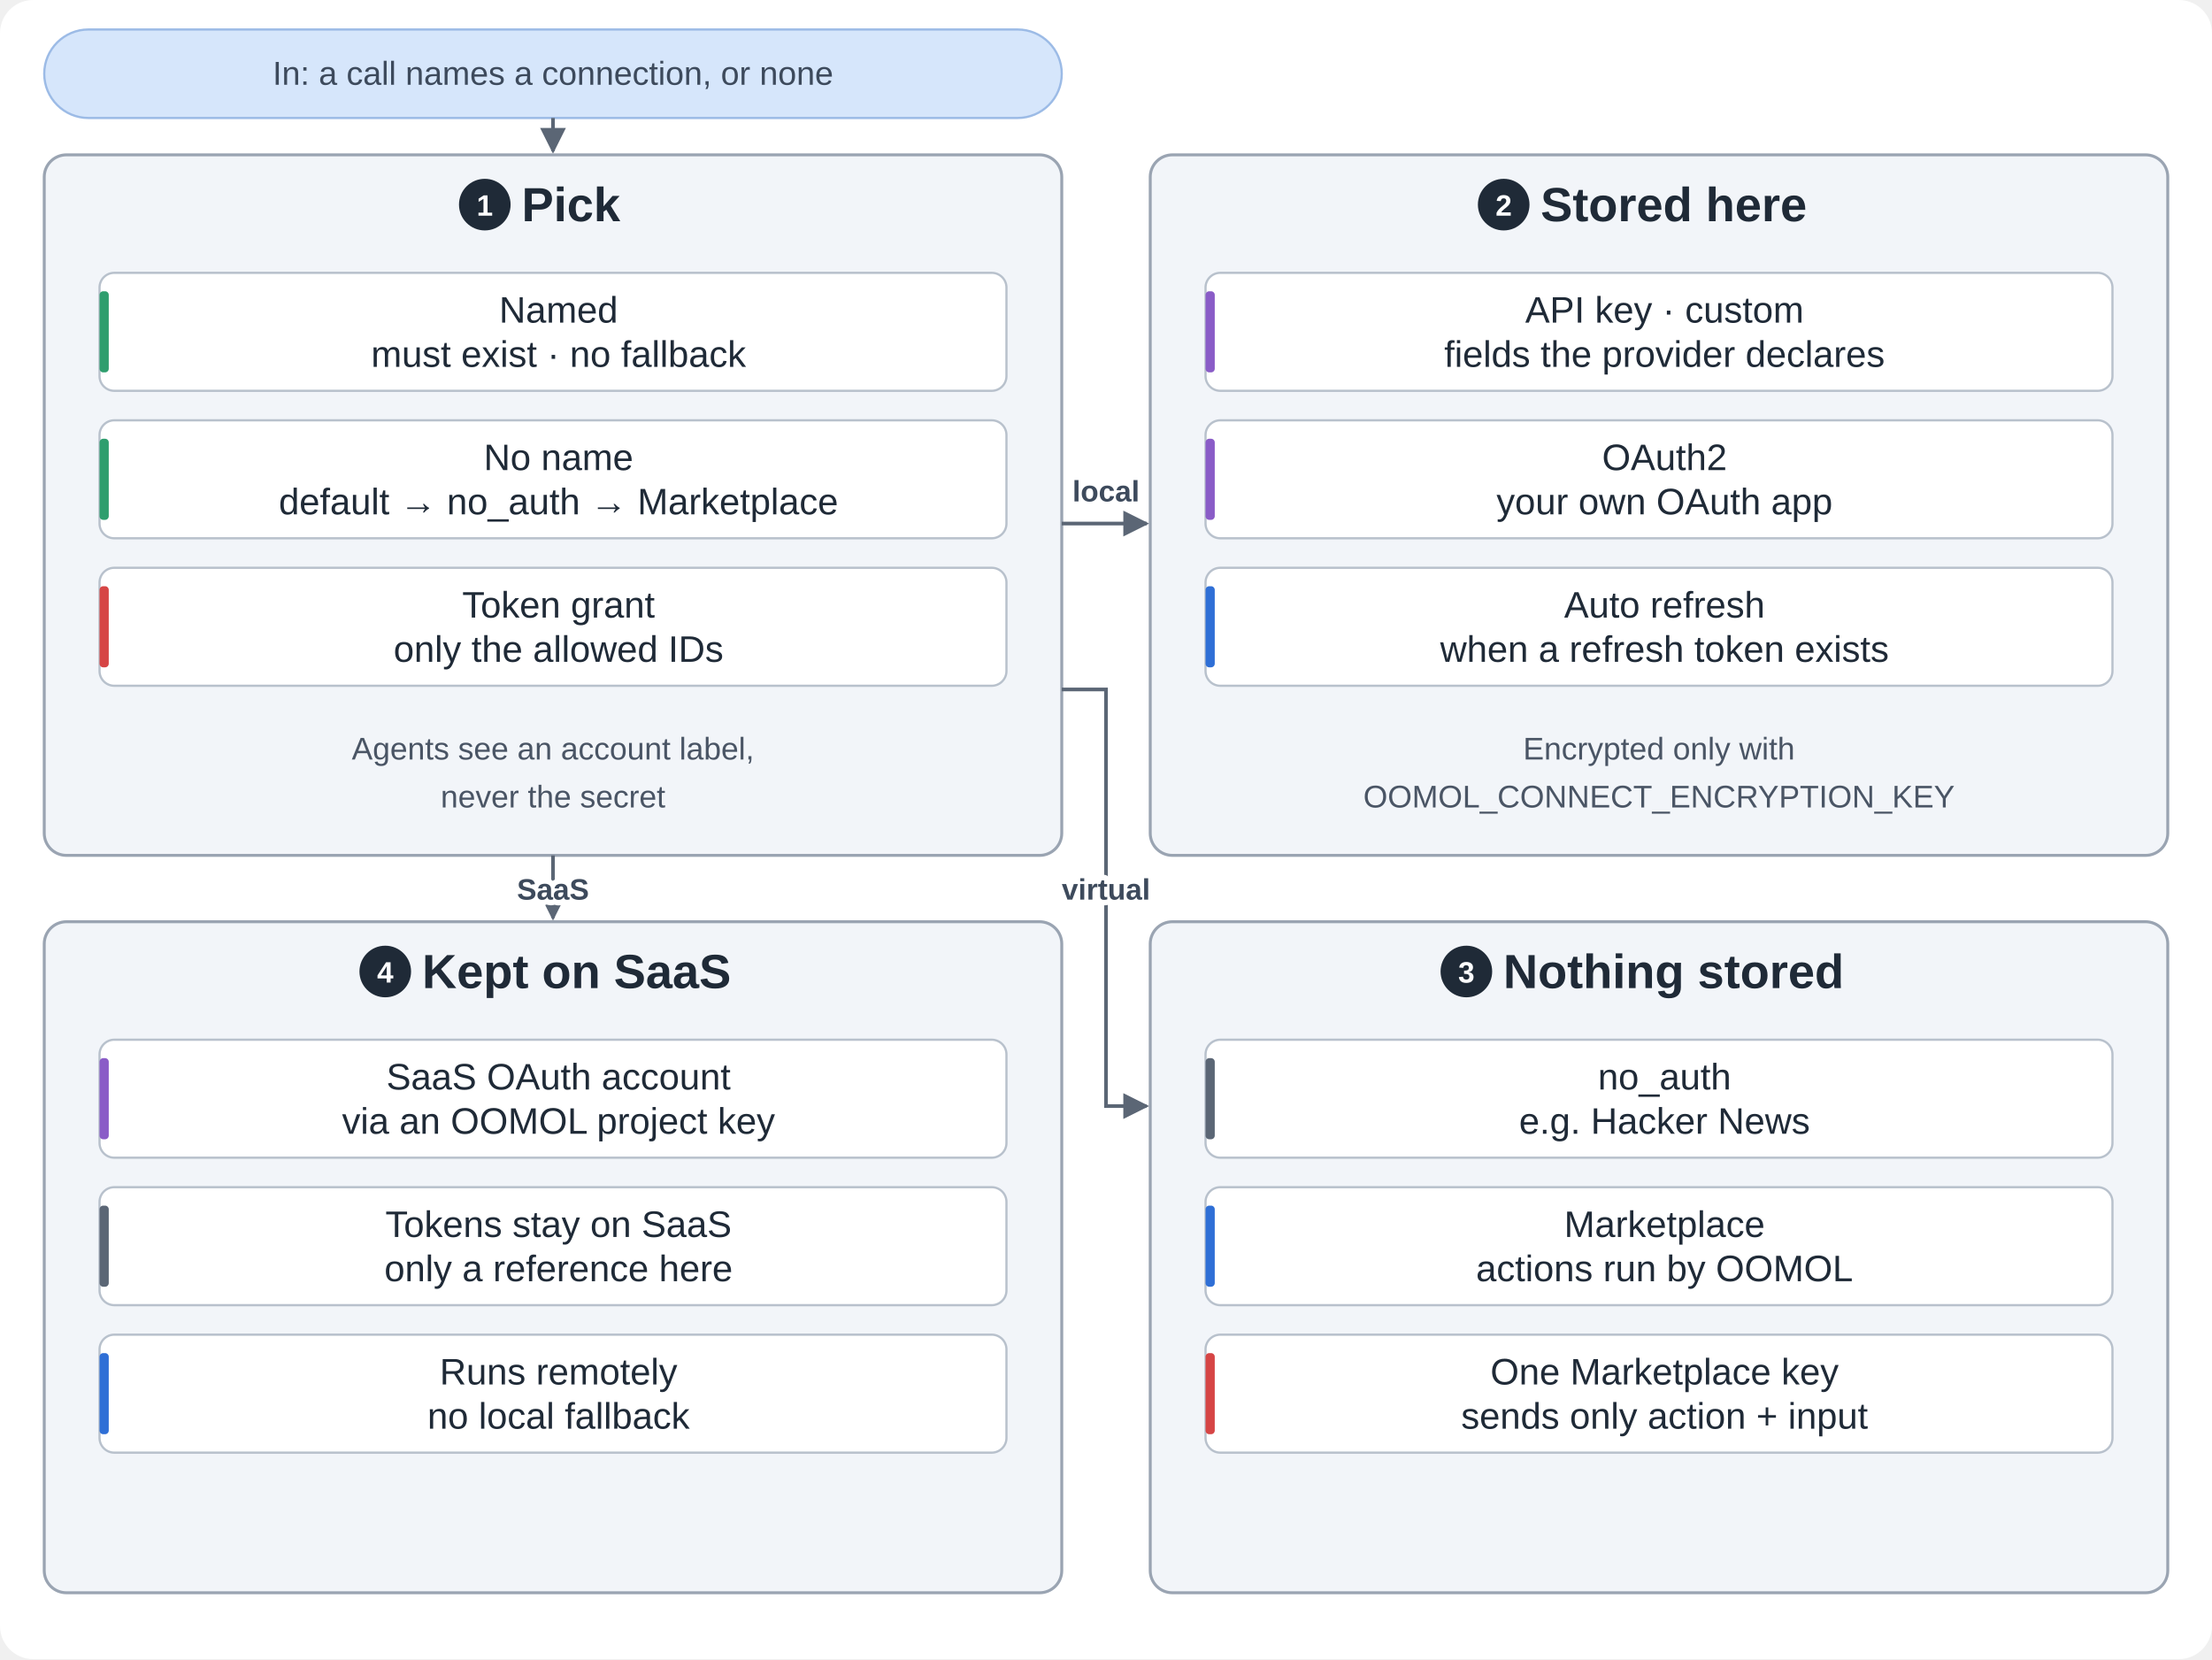
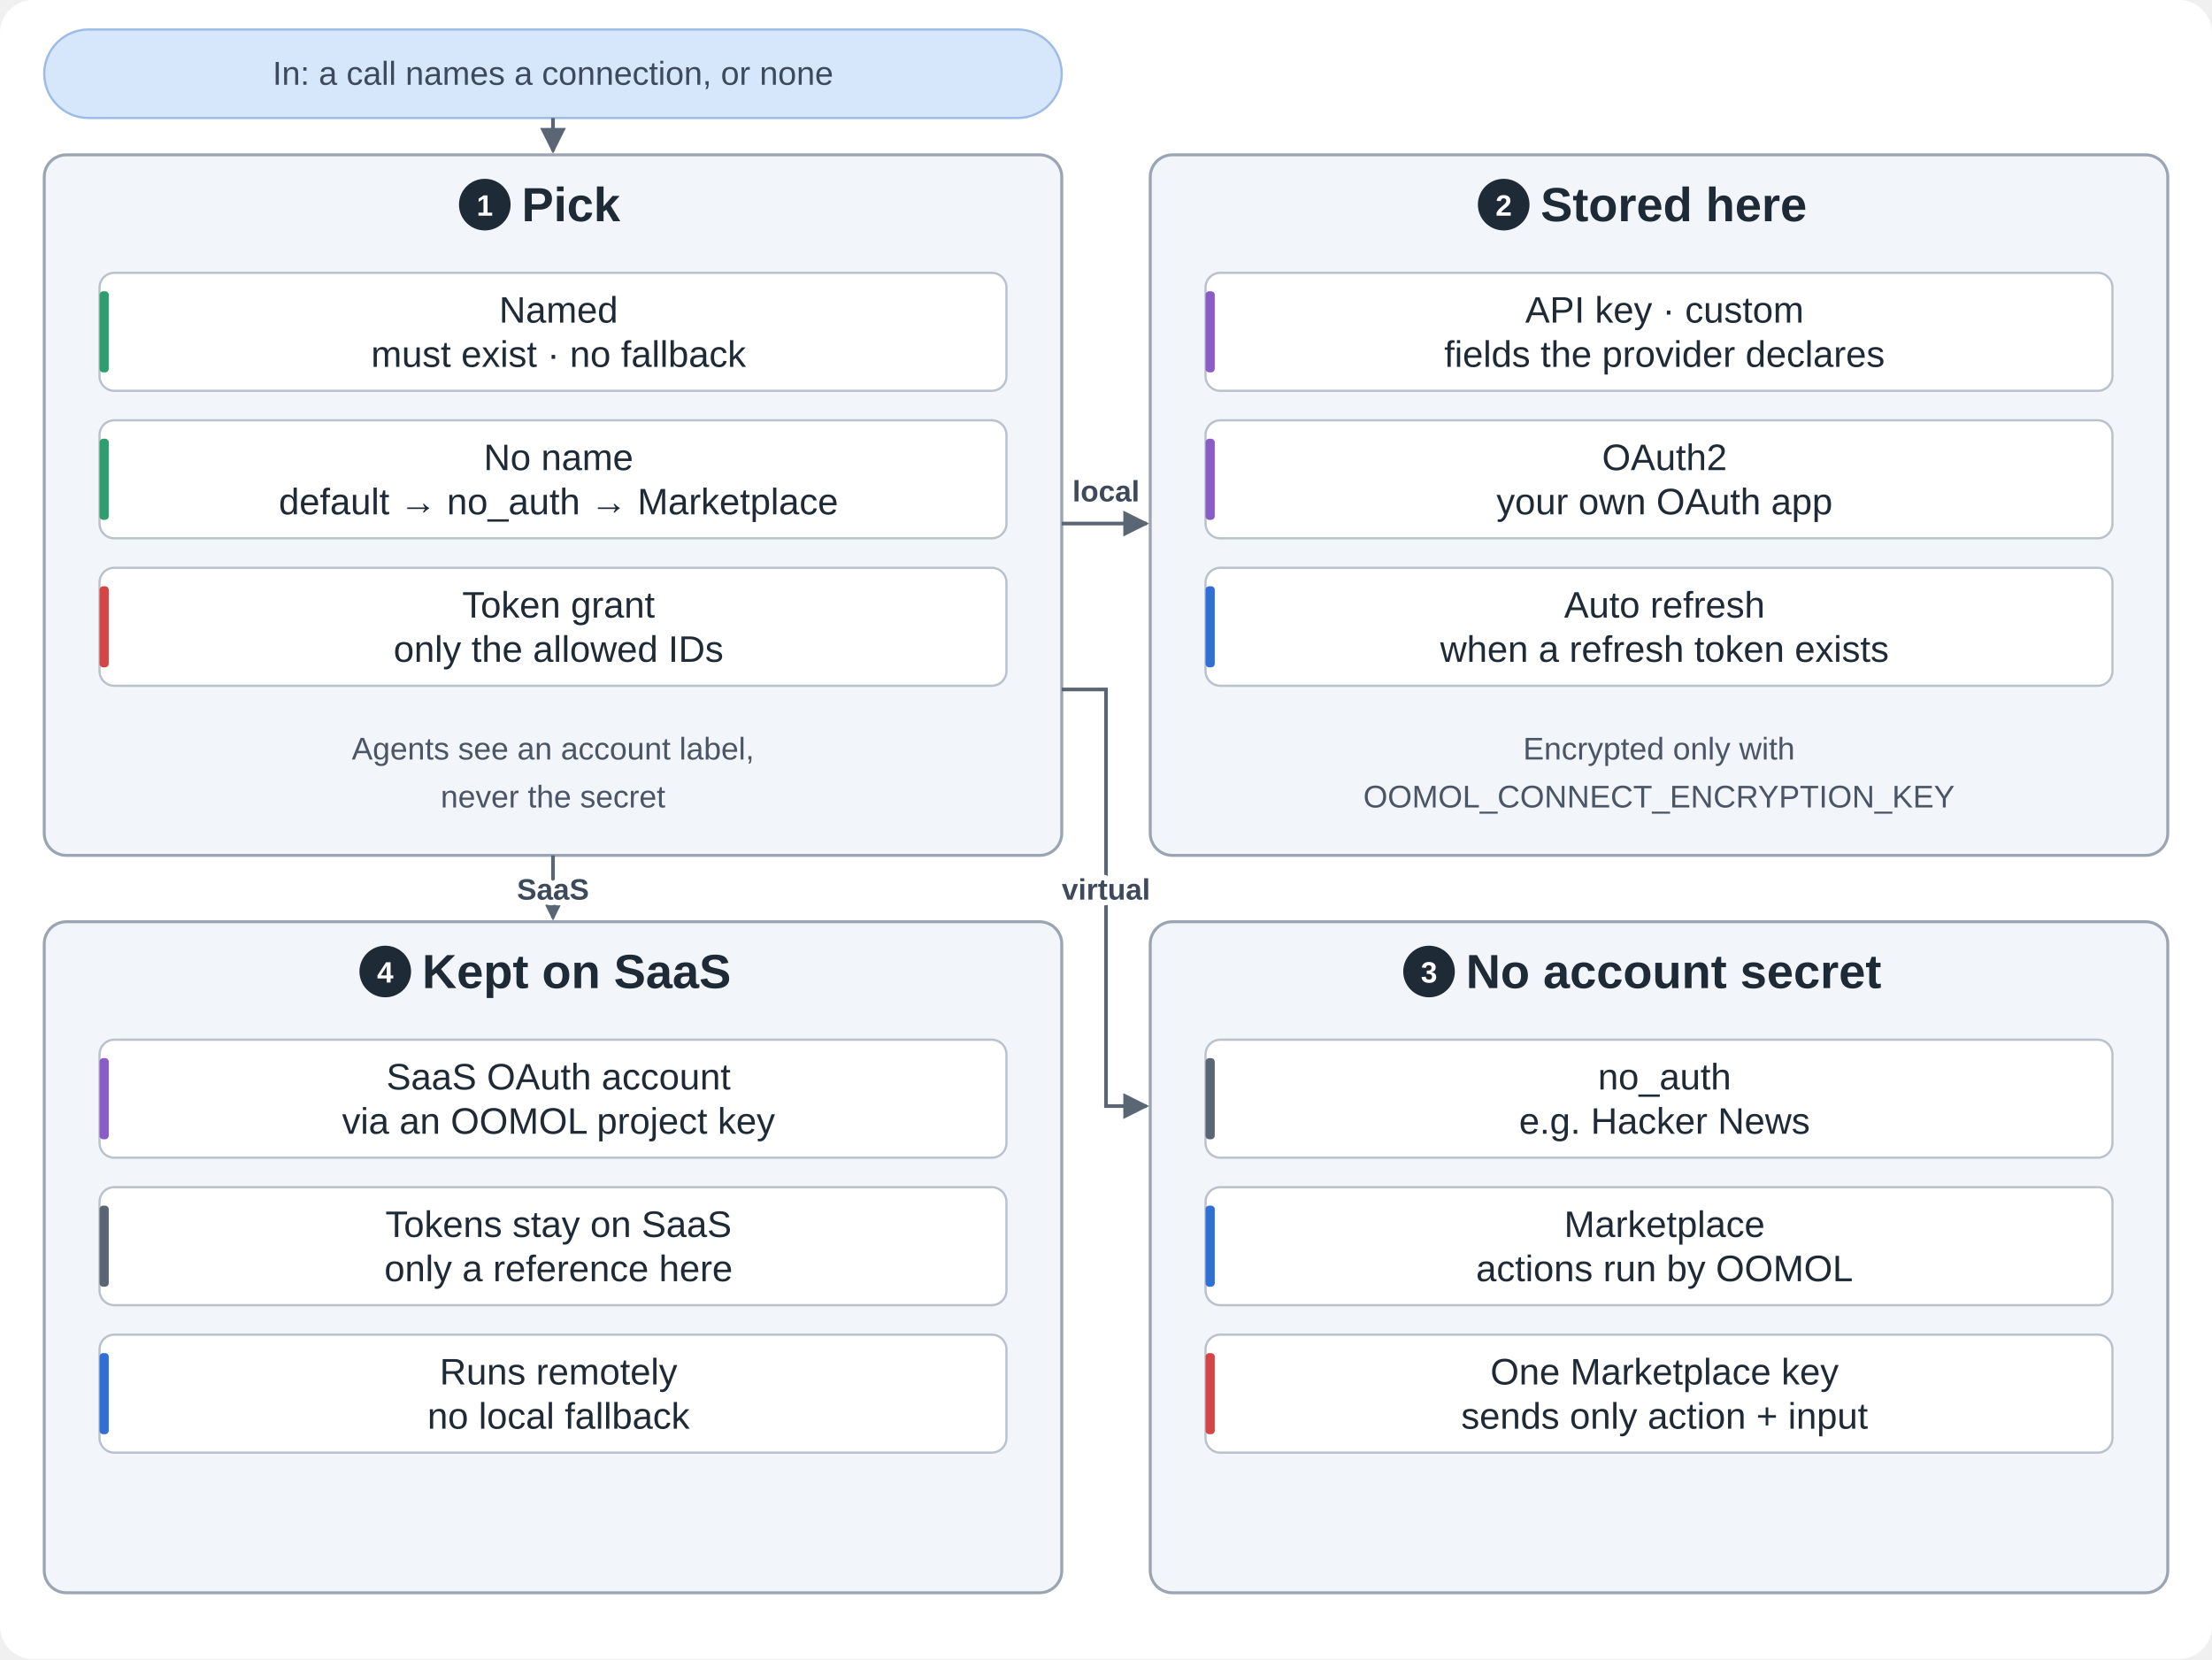
<svg xmlns="http://www.w3.org/2000/svg" viewBox="0 0 1200 900" width="1200" height="900" role="img" aria-labelledby="t d">
  <defs>
    <marker id="arr" viewBox="0 0 10 10" refX="9" refY="5" markerWidth="7" markerHeight="7" orient="auto">
      <path d="M0 0L10 5L0 10z" fill="#5b6675" />
    </marker>
    <marker id="ca" viewBox="0 0 10 10" refX="5" refY="5" markerWidth="6" markerHeight="6" orient="auto">
      <path d="M0 0L10 5L0 10z" fill="#5b6675" />
    </marker>
  </defs>
  <style>
text{font-family:-apple-system,"Helvetica Neue",Arial,"PingFang SC",sans-serif;fill:#1f2a37}
.gt{font-size:26px;font-weight:700}
.st{font-size:20px;font-weight:700}
.ag{font-size:20px}
.q{font-size:18px;fill:#3d4a5c}
.lb{font-size:17px;fill:#4a5565}
.al{font-size:16px;font-weight:600;fill:#3d4a5c;paint-order:stroke;stroke:#ffffff;stroke-width:6px;stroke-linejoin:round}
.grp{fill:#f2f5f9;stroke:#9aa4b2;stroke-width:1.6}
.sub{fill:#e8edf3;stroke:#b8c1cc;stroke-width:1.2}
.agent{fill:#ffffff;stroke:#b8c1cc;stroke-width:1.2}
.human{fill:#d6e6fb;stroke:#9cbbe6;stroke-width:1.2}
.front{fill:#dcf0e0;stroke:#9ccfa8;stroke-width:1.2}
.flow{stroke:#5b6675;stroke-width:2;fill:none;marker-end:url(#arr)}
.back{stroke-dasharray:7 5}
.cyc{stroke:#5b6675;stroke-width:2;fill:none;marker-end:url(#ca)}
.num{fill:#1f2a37}
.numt{font-size:16px;font-weight:700;fill:#ffffff}
</style>
  <rect width="1200" height="900" rx="18" fill="#ffffff" />
  <rect x="24" y="16" width="552" height="48" rx="24.0" class="human" />
  <text x="300.0" y="46.0" class="q" text-anchor="middle">In: a call names a connection, or none</text>
  <path d="M300.0 64V82" class="flow" />
  <rect x="24" y="84" width="552" height="380" rx="12" class="grp" />
  <circle cx="263.0" cy="111" r="14" class="num" />
  <text x="263.0" y="117" class="numt" text-anchor="middle">1</text>
  <text x="283.0" y="120" class="gt" text-anchor="start">Pick</text>
  <rect x="54" y="148" width="492" height="64" rx="8" class="agent" />
  <rect x="54" y="158" width="5" height="44" rx="2" fill="#2f9e6e" />
  <text x="303.0" y="175.0" class="ag" text-anchor="middle">Named</text>
  <text x="303.0" y="199.0" class="ag" text-anchor="middle">must exist · no fallback</text>
  <rect x="54" y="228" width="492" height="64" rx="8" class="agent" />
  <rect x="54" y="238" width="5" height="44" rx="2" fill="#2f9e6e" />
  <text x="303.0" y="255.0" class="ag" text-anchor="middle">No name</text>
  <text x="303.0" y="279.0" class="ag" text-anchor="middle">default → no_auth → Marketplace</text>
  <rect x="54" y="308" width="492" height="64" rx="8" class="agent" />
  <rect x="54" y="318" width="5" height="44" rx="2" fill="#d64545" />
  <text x="303.0" y="335.0" class="ag" text-anchor="middle">Token grant</text>
  <text x="303.0" y="359.0" class="ag" text-anchor="middle">only the allowed IDs</text>
  <text x="300.0" y="412" class="lb" text-anchor="middle">Agents see an account label,</text>
  <text x="300.0" y="438" class="lb" text-anchor="middle">never the secret</text>
  <rect x="624" y="84" width="552" height="380" rx="12" class="grp" />
  <circle cx="815.75" cy="111" r="14" class="num" />
  <text x="815.75" y="117" class="numt" text-anchor="middle">2</text>
  <text x="835.75" y="120" class="gt" text-anchor="start">Stored here</text>
  <rect x="654" y="148" width="492" height="64" rx="8" class="agent" />
  <rect x="654" y="158" width="5" height="44" rx="2" fill="#8a5cc7" />
  <text x="903.0" y="175.0" class="ag" text-anchor="middle">API key · custom</text>
  <text x="903.0" y="199.0" class="ag" text-anchor="middle">fields the provider declares</text>
  <rect x="654" y="228" width="492" height="64" rx="8" class="agent" />
  <rect x="654" y="238" width="5" height="44" rx="2" fill="#8a5cc7" />
  <text x="903.0" y="255.0" class="ag" text-anchor="middle">OAuth2</text>
  <text x="903.0" y="279.0" class="ag" text-anchor="middle">your own OAuth app</text>
  <rect x="654" y="308" width="492" height="64" rx="8" class="agent" />
  <rect x="654" y="318" width="5" height="44" rx="2" fill="#2f6fd6" />
  <text x="903.0" y="335.0" class="ag" text-anchor="middle">Auto refresh</text>
  <text x="903.0" y="359.0" class="ag" text-anchor="middle">when a refresh token exists</text>
  <text x="900.0" y="412" class="lb" text-anchor="middle">Encrypted only with</text>
  <text x="900.0" y="438" class="lb" text-anchor="middle">OOMOL_CONNECT_ENCRYPTION_KEY</text>
  <rect x="624" y="500" width="552" height="364" rx="12" class="grp" />
-   <circle cx="795.5" cy="527" r="14" class="num" />
-   <text x="795.5" y="533" class="numt" text-anchor="middle">3</text>
-   <text x="815.5" y="536" class="gt" text-anchor="start">Nothing stored</text>
+   <circle cx="775.25" cy="527" r="14" class="num" />
+   <text x="775.25" y="533" class="numt" text-anchor="middle">3</text>
+   <text x="795.25" y="536" class="gt" text-anchor="start">No account secret</text>
  <rect x="654" y="564" width="492" height="64" rx="8" class="agent" />
  <rect x="654" y="574" width="5" height="44" rx="2" fill="#5b6675" />
  <text x="903.0" y="591.0" class="ag" text-anchor="middle">no_auth</text>
  <text x="903.0" y="615.0" class="ag" text-anchor="middle">e.g. Hacker News</text>
  <rect x="654" y="644" width="492" height="64" rx="8" class="agent" />
  <rect x="654" y="654" width="5" height="44" rx="2" fill="#2f6fd6" />
  <text x="903.0" y="671.0" class="ag" text-anchor="middle">Marketplace</text>
  <text x="903.0" y="695.0" class="ag" text-anchor="middle">actions run by OOMOL</text>
  <rect x="654" y="724" width="492" height="64" rx="8" class="agent" />
  <rect x="654" y="734" width="5" height="44" rx="2" fill="#d64545" />
  <text x="903.0" y="751.0" class="ag" text-anchor="middle">One Marketplace key</text>
  <text x="903.0" y="775.0" class="ag" text-anchor="middle">sends only action + input</text>
  <rect x="24" y="500" width="552" height="364" rx="12" class="grp" />
  <circle cx="209.0" cy="527" r="14" class="num" />
  <text x="209.0" y="533" class="numt" text-anchor="middle">4</text>
  <text x="229.0" y="536" class="gt" text-anchor="start">Kept on SaaS</text>
  <rect x="54" y="564" width="492" height="64" rx="8" class="agent" />
  <rect x="54" y="574" width="5" height="44" rx="2" fill="#8a5cc7" />
  <text x="303.0" y="591.0" class="ag" text-anchor="middle">SaaS OAuth account</text>
  <text x="303.0" y="615.0" class="ag" text-anchor="middle">via an OOMOL project key</text>
  <rect x="54" y="644" width="492" height="64" rx="8" class="agent" />
  <rect x="54" y="654" width="5" height="44" rx="2" fill="#5b6675" />
  <text x="303.0" y="671.0" class="ag" text-anchor="middle">Tokens stay on SaaS</text>
  <text x="303.0" y="695.0" class="ag" text-anchor="middle">only a reference here</text>
  <rect x="54" y="724" width="492" height="64" rx="8" class="agent" />
  <rect x="54" y="734" width="5" height="44" rx="2" fill="#2f6fd6" />
  <text x="303.0" y="751.0" class="ag" text-anchor="middle">Runs remotely</text>
  <text x="303.0" y="775.0" class="ag" text-anchor="middle">no local fallback</text>
  <path d="M576 284H622" class="flow" />
  <text x="600" y="272" class="al" text-anchor="middle">local</text>
  <path d="M576 374H600V600H622" class="flow" />
  <text x="600" y="488" class="al" text-anchor="middle">virtual</text>
  <path d="M300.0 464V498" class="flow" />
  <text x="300.0" y="488" class="al" text-anchor="middle">SaaS</text>
</svg>
